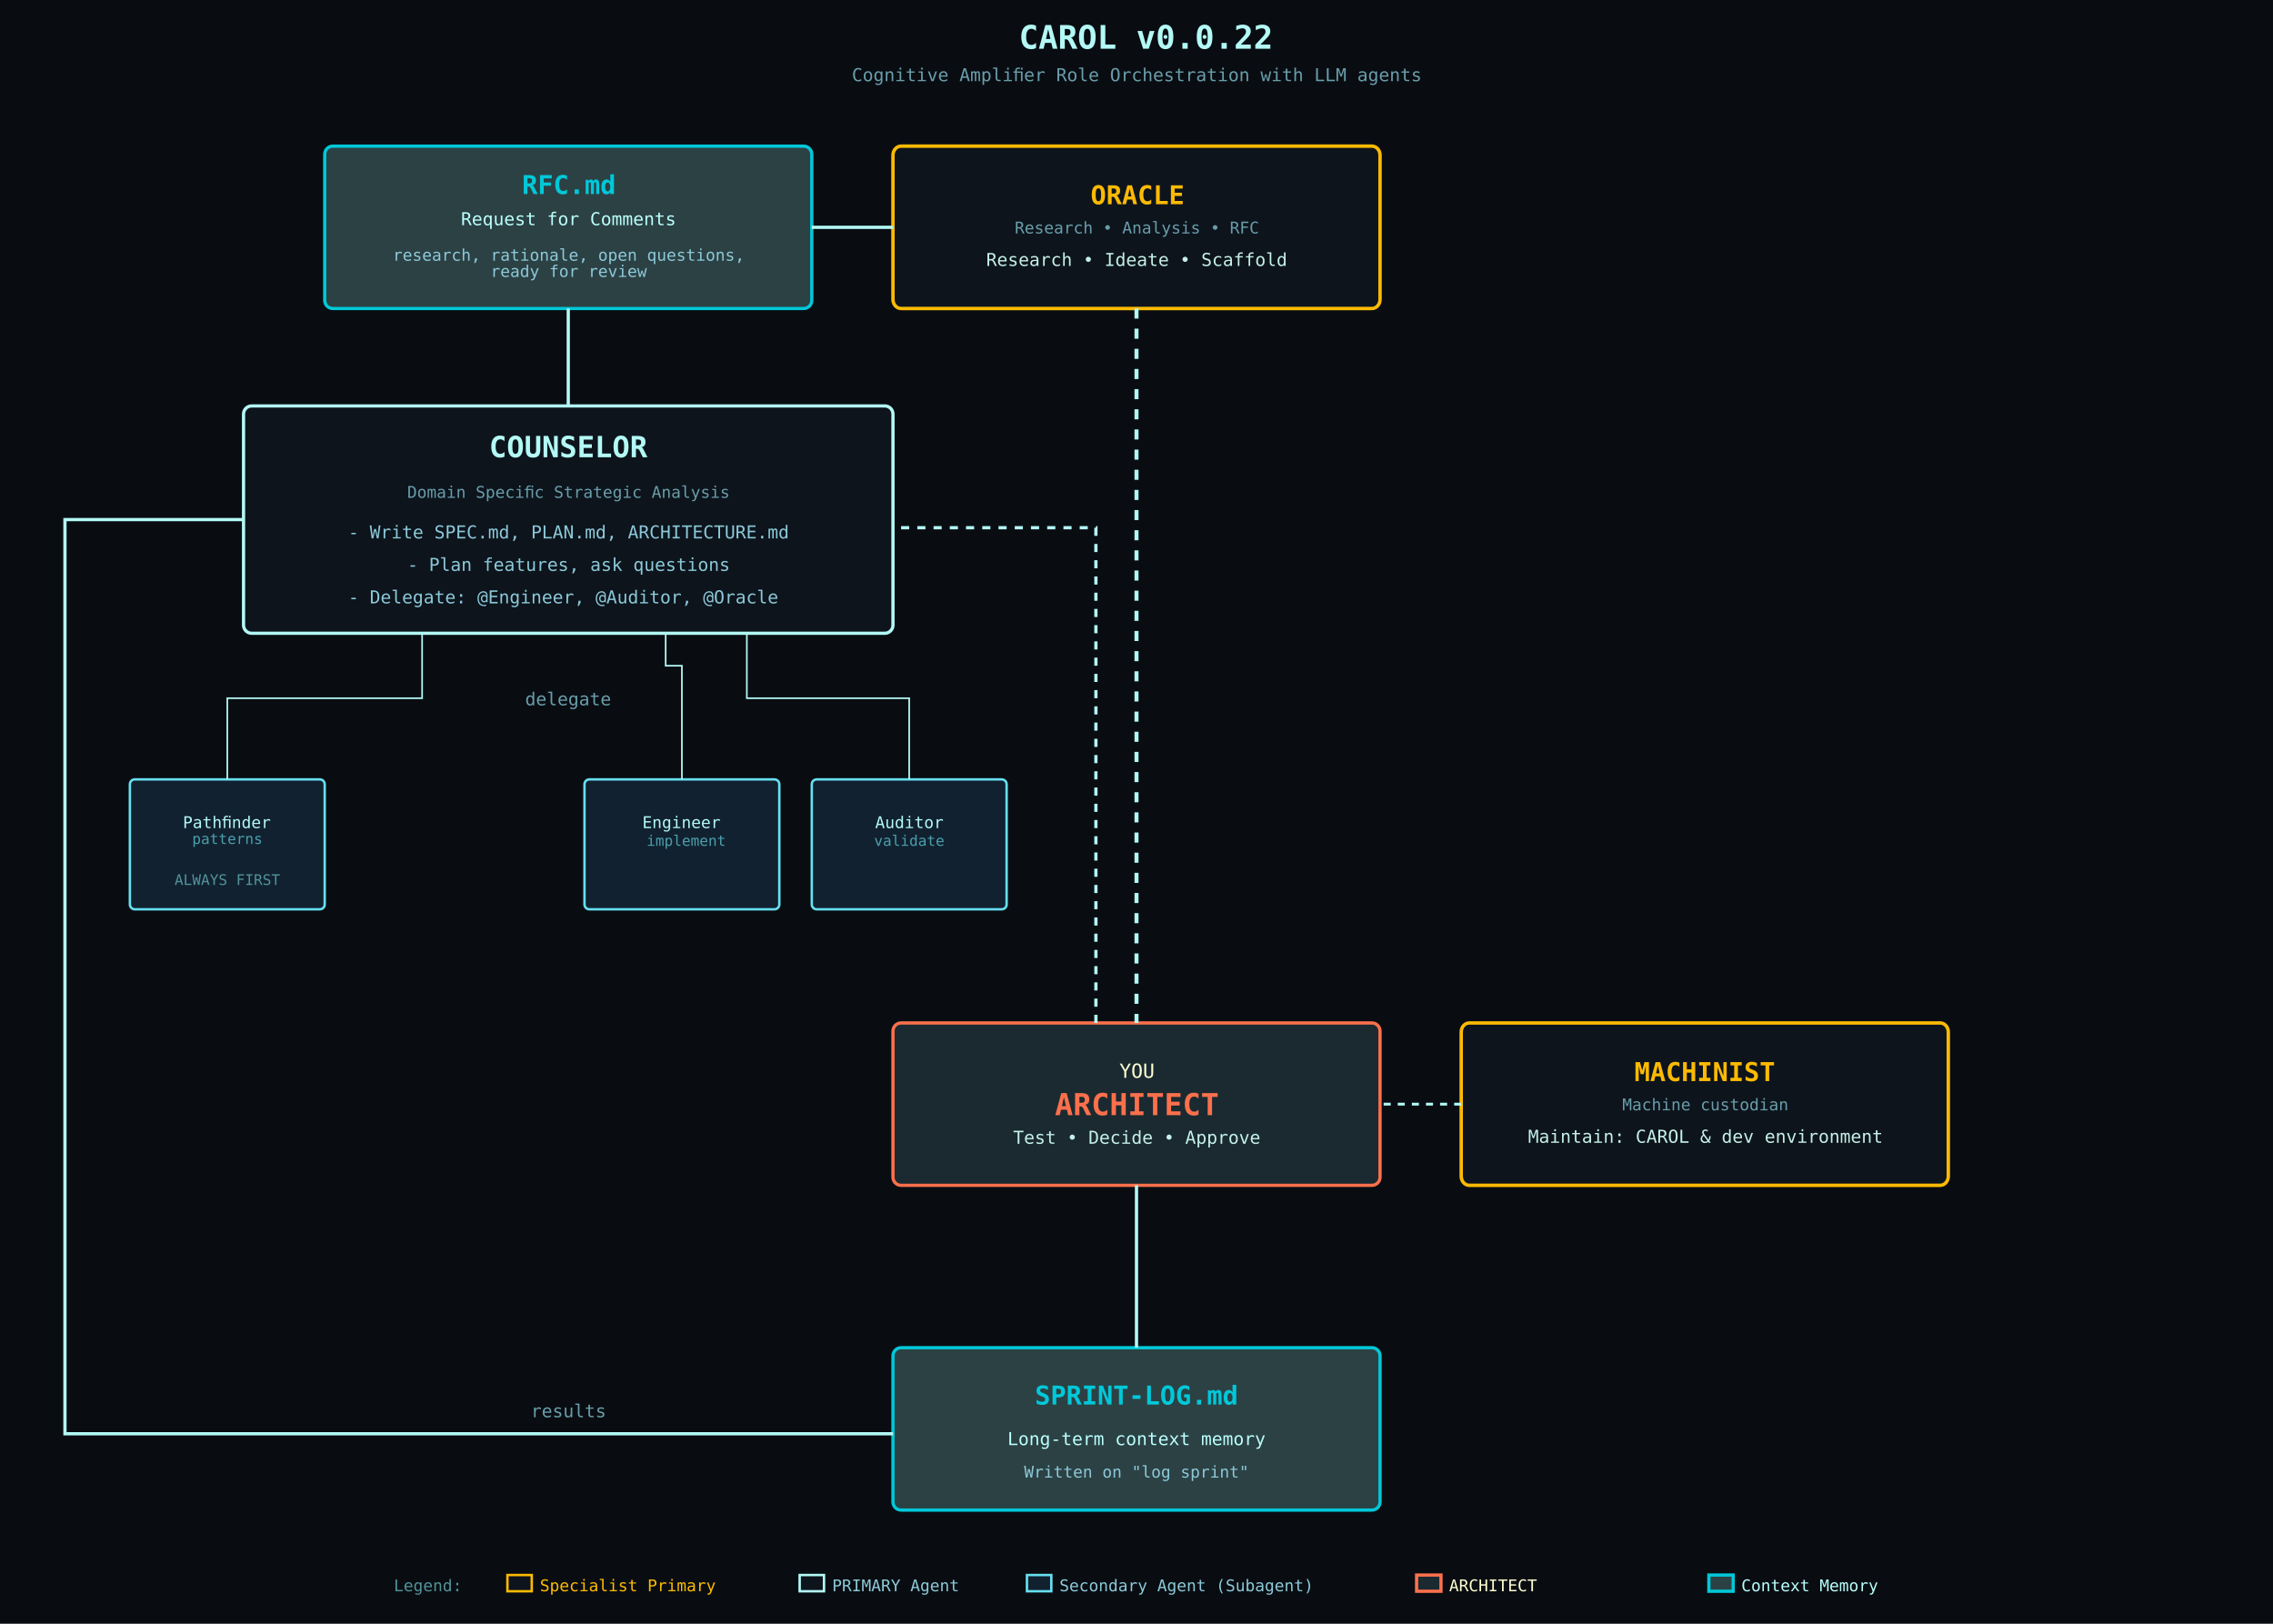
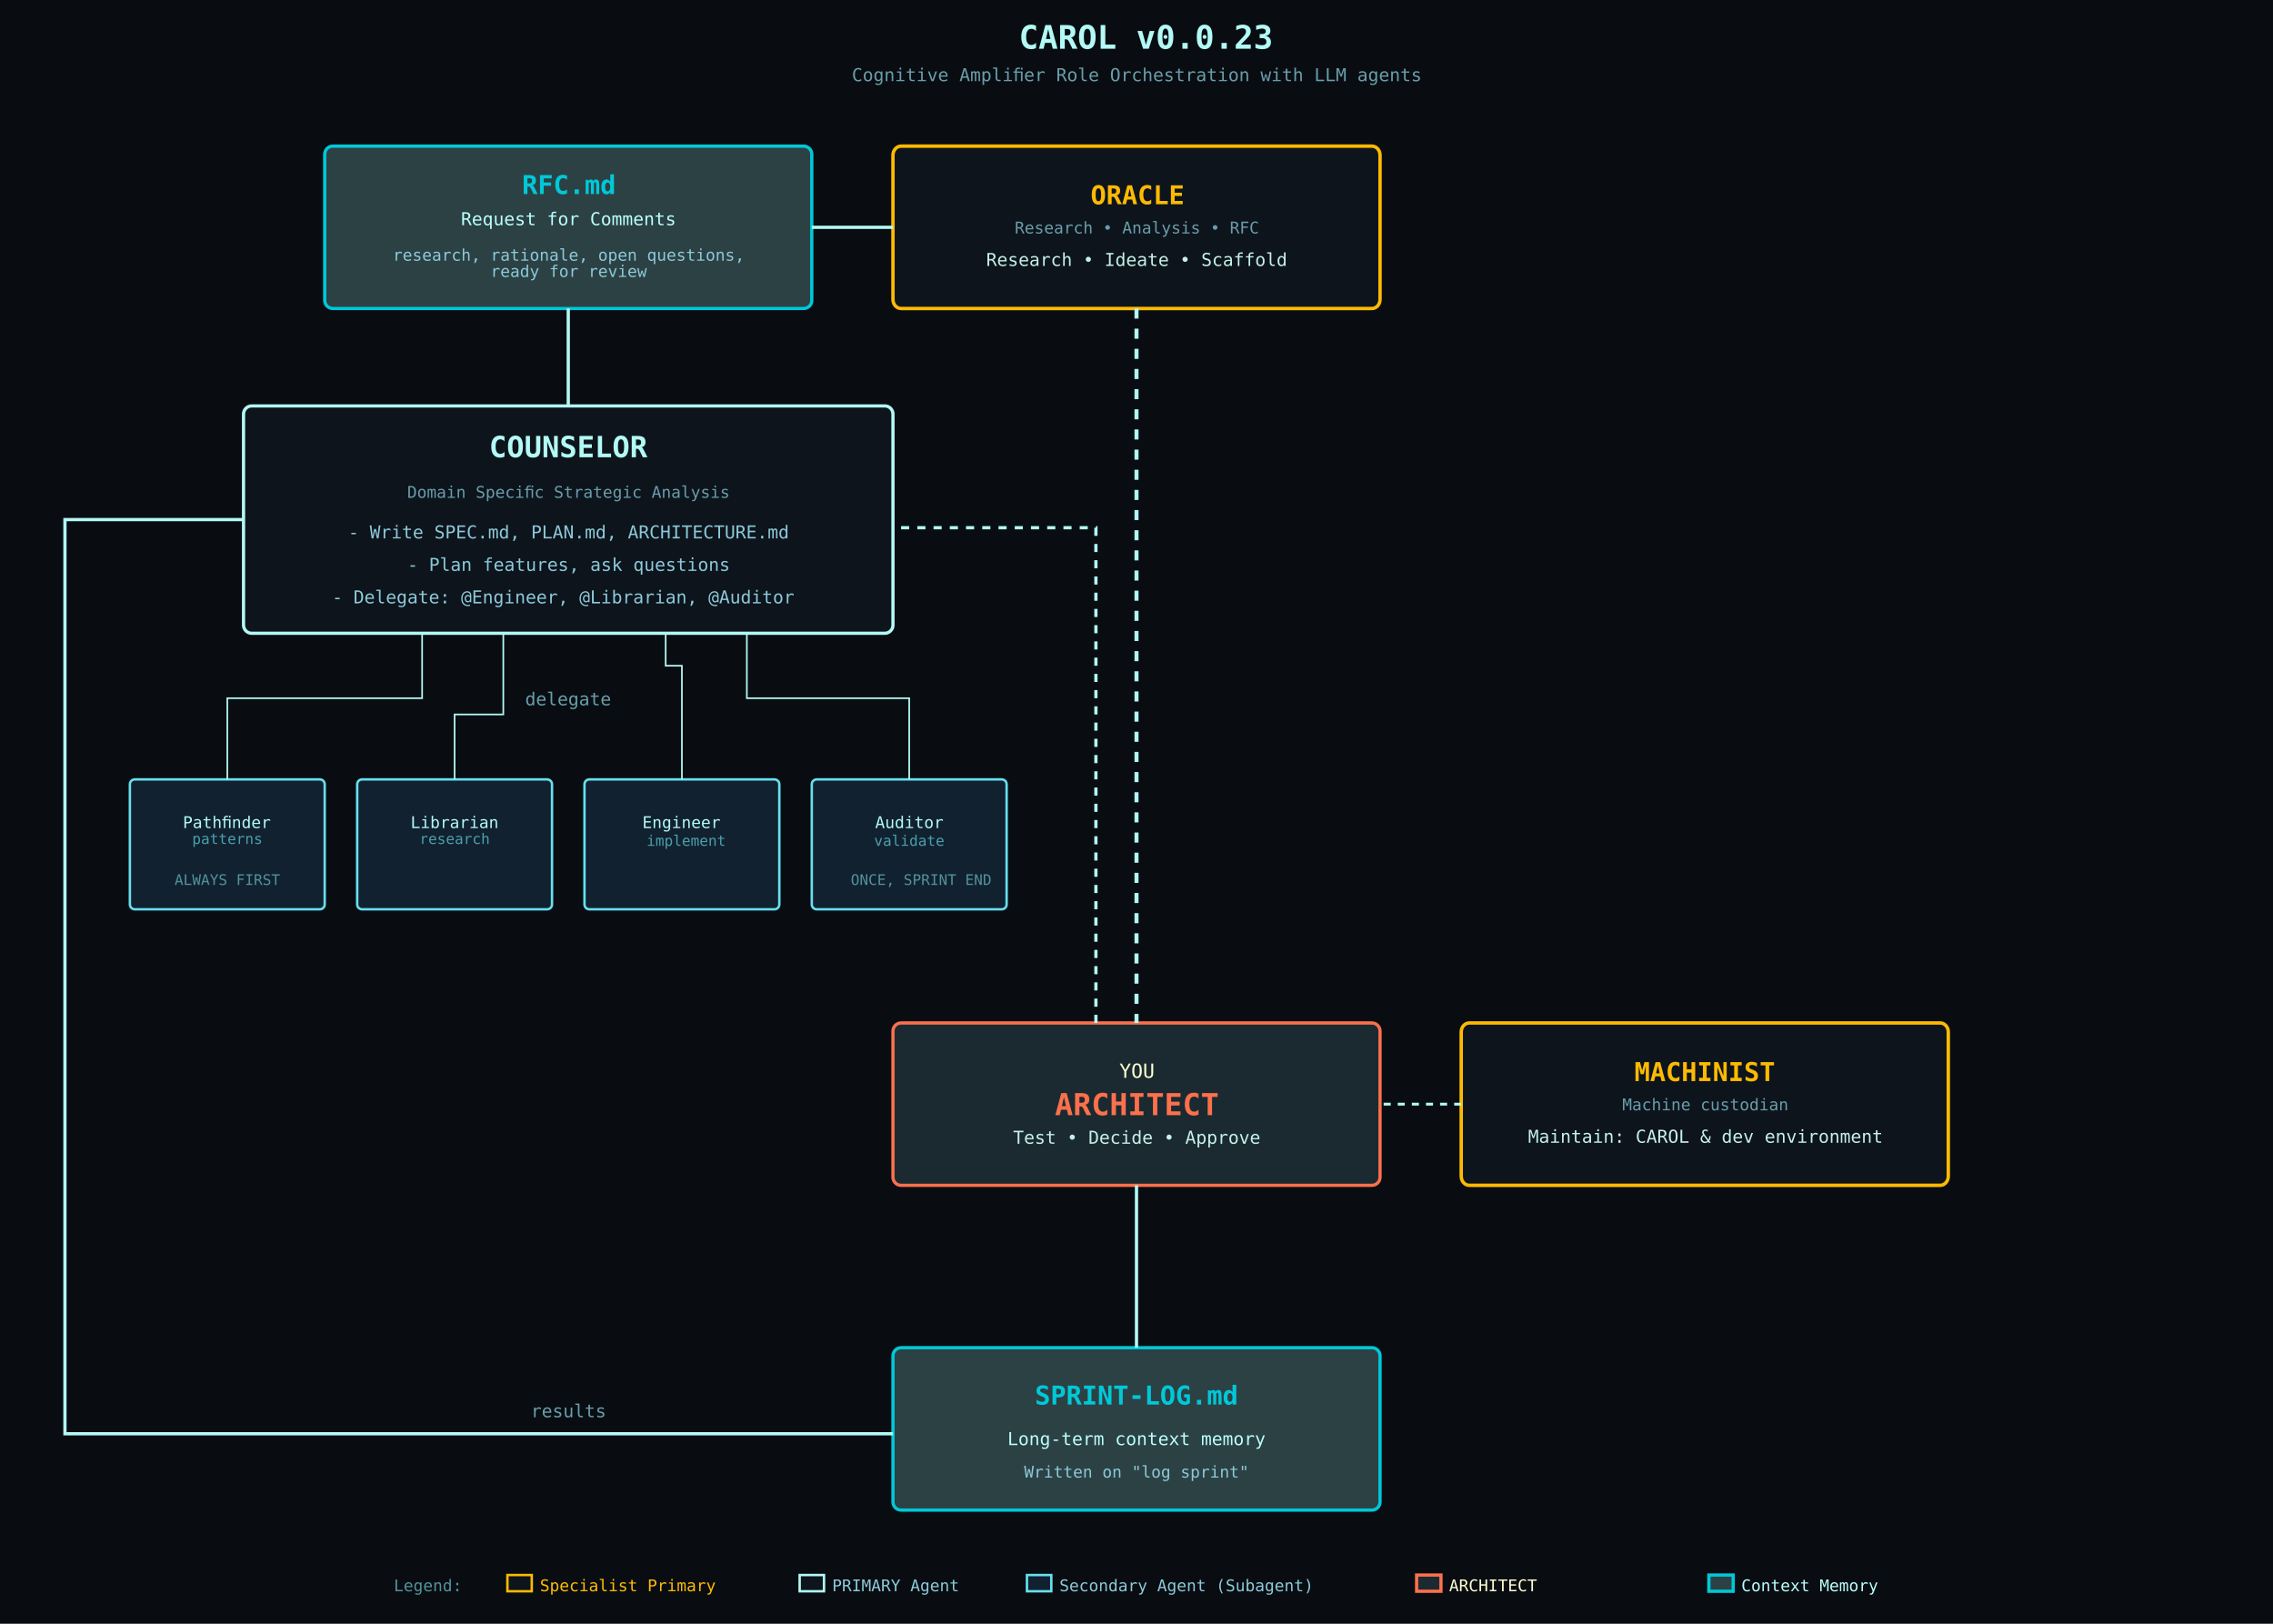
<svg xmlns="http://www.w3.org/2000/svg" width="1400px" height="1000px" version="1.1" xml:space="preserve" style="fill-rule:evenodd;clip-rule:evenodd;">
  <rect x="0" y="0" width="1400" height="1000" style="fill:#090d12;" />
-   <text x="627.554px" y="30px" style="font-family:'Menlo-Bold', 'Menlo', monospace;font-weight:700;font-size:20px;fill:#b3f9f5;">CAROL v0.0.22</text>
+   <text x="627.554px" y="30px" style="font-family:'Menlo-Bold', 'Menlo', monospace;font-weight:700;font-size:20px;fill:#b3f9f5;">CAROL v0.0.23</text>
  <text x="524.674px" y="50px" style="font-family:'Menlo-Regular', 'Menlo', monospace;font-size:11px;fill:#699daa;">Cognitive Ampliﬁer Role Orchestration with LLM agents</text>
  <g>
    <g>
      <path d="M850,95.556L850,184.444C850,187.511 847.76,190 845,190L555,190C552.24,190 550,187.511 550,184.444L550,95.556C550,92.489 552.24,90 555,90L845,90C847.76,90 850,92.489 850,95.556Z" style="fill:#0d141c;stroke:#fcba03;stroke-width:2.11px;" />
      <g>
        <text x="671.715px" y="125.793px" style="font-family:'Menlo-Bold', 'Menlo', monospace;font-weight:700;font-size:16px;fill:#fcba03;">ORACLE</text>
        <text x="625.000px" y="143.793px" style="font-family:'Menlo-Regular', 'Menlo', monospace;font-size:10px;fill:#699daa;">Research • Analysis • RFC</text>
        <text x="607.413px" y="163.793px" style="font-family:'Menlo-Regular', 'Menlo', monospace;font-size:11px;fill:#c5f0e9;">Research • Ideate • Scaffold</text>
      </g>
    </g>
  </g>
  <g>
    <g>
      <path d="M1200,635.556L1200,724.444C1200,727.511 1197.76,730 1195,730L905,730C902.24,730 900,727.511 900,724.444L900,635.556C900,632.489 902.24,630 905,630L1195,630C1197.76,630 1200,632.489 1200,635.556Z" style="fill:#0d141c;stroke:#fcba03;stroke-width:2.11px;" />
      <g>
        <g transform="matrix(16,0,0,16,1093.363,665.793)">
                </g>
        <text x="1006.668px" y="665.793px" style="font-family:'Menlo-Bold', 'Menlo', monospace;font-weight:700;font-size:16px;fill:#fcba03;">MACHINIST</text>
        <g transform="matrix(10,0,0,10,1101.531,683.793)">
                </g>
        <text x="999.182px" y="683.793px" style="font-family:'Menlo-Regular', 'Menlo', monospace;font-size:10px;fill:#699daa;">Machine custodian</text>
        <g transform="matrix(11,0,0,11,1159.715,703.793)">
                </g>
        <text x="941.171px" y="703.793px" style="font-family:'Menlo-Regular', 'Menlo', monospace;font-size:11px;fill:#c5f0e9;">Maintain: CAROL &amp; dev environment</text>
      </g>
    </g>
  </g>
  <g>
    <path d="M550,255L550,385C550,387.76 547.76,390 545,390L155,390C152.24,390 150,387.76 150,385L150,255C150,252.24 152.24,250 155,250L545,250C547.76,250 550,252.24 550,255Z" style="fill:#0d141c;stroke:#b3f9f5;stroke-width:2px;" />
  </g>
  <g>
    <g>
      <text x="301.234px" y="281.602px" style="font-family:'Menlo-Bold', 'Menlo', monospace;font-weight:700;font-size:18px;fill:#b3f9f5;">COUNSELOR</text>
      <text x="250.823px" y="306.602px" style="font-family:'Menlo-Regular', 'Menlo', monospace;font-size:10px;fill:#699daa;">Domain Speciﬁc Strategic Analysis</text>
      <text x="214.477px" y="331.602px" style="font-family:'Menlo-Regular', 'Menlo', monospace;font-size:11px;fill:#8cc9d9;">- Write SPEC.md, PLAN.md, ARCHITECTURE.md</text>
      <text x="250.933px" y="351.602px" style="font-family:'Menlo-Regular', 'Menlo', monospace;font-size:11px;fill:#8cc9d9;">- Plan features, ask questions</text>
-       <text x="214.477px" y="371.602px" style="font-family:'Menlo-Regular', 'Menlo', monospace;font-size:11px;fill:#8cc9d9;">- Delegate: @Engineer, @Auditor, @Oracle</text>
+       <text x="204.477px" y="371.602px" style="font-family:'Menlo-Regular', 'Menlo', monospace;font-size:11px;fill:#8cc9d9;">- Delegate: @Engineer, @Librarian, @Auditor</text>
    </g>
  </g>
  <g>
    <path d="M200,483L200,557C200,558.656 198.656,560 197,560L83,560C81.344,560 80,558.656 80,557L80,483C80,481.344 81.344,480 83,480L197,480C198.656,480 200,481.344 200,483Z" style="fill:#112130;stroke:#67dfef;stroke-width:1.5px;" />
+     <path d="M340,483L340,557C340,558.656 338.656,560 337,560L223,560C221.344,560 220,558.656 220,557L220,483C220,481.344 221.344,480 223,480L337,480C338.656,480 340,481.344 340,483Z" style="fill:#112130;stroke:#67dfef;stroke-width:1.5px;" />
    <path d="M480,483L480,557C480,558.656 478.656,560 477,560L363,560C361.344,560 360,558.656 360,557L360,483C360,481.344 361.344,480 363,480L477,480C478.656,480 480,481.344 480,483Z" style="fill:#112130;stroke:#67dfef;stroke-width:1.5px;" />
    <path d="M620,483L620,557C620,558.656 618.656,560 617,560L503,560C501.344,560 500,558.656 500,557L500,483C500,481.344 501.344,480 503,480L617,480C618.656,480 620,481.344 620,483Z" style="fill:#112130;stroke:#67dfef;stroke-width:1.5px;" />
  </g>
  <g>
    <text x="112.617px" y="510px" style="font-family:'Menlo-Regular', 'Menlo', monospace;font-size:10px;fill:#b3f9f5;">Pathﬁnder</text>
    <text x="118.355px" y="519.758px" style="font-family:'Menlo-Regular', 'Menlo', monospace;font-size:9px;fill:#4a9fab;">patterns</text>
    <text x="107.511px" y="545px" style="font-family:'Menlo-Regular', 'Menlo', monospace;font-size:9px;fill:#519299;">ALWAYS FIRST</text>
+     <text x="252.900px" y="510px" style="font-family:'Menlo-Regular', 'Menlo', monospace;font-size:10px;fill:#b3f9f5;">Librarian</text>
+     <text x="258.350px" y="519.758px" style="font-family:'Menlo-Regular', 'Menlo', monospace;font-size:9px;fill:#4a9fab;">research</text>
    <text x="395.627px" y="510px" style="font-family:'Menlo-Regular', 'Menlo', monospace;font-size:10px;fill:#b3f9f5;">Engineer</text>
    <text x="398.278px" y="520.903px" style="font-family:'Menlo-Regular', 'Menlo', monospace;font-size:9px;fill:#4a9fab;">implement</text>
    <text x="539.028px" y="510px" style="font-family:'Menlo-Regular', 'Menlo', monospace;font-size:10px;fill:#b3f9f5;">Auditor</text>
    <text x="538.355px" y="520.903px" style="font-family:'Menlo-Regular', 'Menlo', monospace;font-size:9px;fill:#4a9fab;">validate</text>
+     <text x="524.011px" y="545px" style="font-family:'Menlo-Regular', 'Menlo', monospace;font-size:9px;fill:#519299;">ONCE, SPRINT END</text>
  </g>
  <g>
    <g>
      <path d="M850,835L850,925C850,927.76 847.76,930 845,930L555,930C552.24,930 550,927.76 550,925L550,835C550,832.24 552.24,830 555,830L845,830C847.76,830 850,832.24 850,835Z" style="fill:#2c4144;stroke:#00c8d8;stroke-width:2px;" />
      <g>
        <text x="637.387px" y="865px" style="font-family:'Menlo-Bold', 'Menlo', monospace;font-weight:700;font-size:16px;fill:#00c8d8;">SPRINT-LOG.md</text>
        <text x="620.529px" y="890px" style="font-family:'Menlo-Regular', 'Menlo', monospace;font-size:11px;fill:#bafffd;">Long-term context memory</text>
        <text x="630.764px" y="910px" style="font-family:'Menlo-Regular', 'Menlo', monospace;font-size:10px;fill:#8cc9d9;">Written on "log sprint"</text>
      </g>
    </g>
    <g>
      <path d="M500,95L500,185C500,187.76 497.76,190 495,190L205,190C202.24,190 200,187.76 200,185L200,95C200,92.24 202.24,90 205,90L495,90C497.76,90 500,92.24 500,95Z" style="fill:#2c4144;stroke:#00c8d8;stroke-width:2px;" />
      <g>
        <text x="321.531px" y="119.497px" style="font-family:'Menlo-Bold', 'Menlo', monospace;font-weight:700;font-size:16px;fill:#00c8d8;">RFC.md</text>
        <text x="283.936px" y="138.71px" style="font-family:'Menlo-Regular', 'Menlo', monospace;font-size:11px;fill:#bafffd;">Request for Comments</text>
        <g>
          <text x="241.917px" y="160.579px" style="font-family:'Menlo-Regular', 'Menlo', monospace;font-size:10px;fill:#8cc9d9;">research, rationale, open questions,</text>
          <text x="302.122px" y="170.579px" style="font-family:'Menlo-Regular', 'Menlo', monospace;font-size:10px;fill:#8cc9d9;">ready for review</text>
        </g>
      </g>
    </g>
  </g>
  <g>
    <path d="M850,635L850,725C850,727.76 847.76,730 845,730L555,730C552.24,730 550,727.76 550,725L550,635C550,632.24 552.24,630 555,630L845,630C847.76,630 850,632.24 850,635Z" style="fill:#1b2a31;stroke:#fc704c;stroke-width:2px;" />
  </g>
  <g>
    <g>
      <text x="649.699px" y="686.793px" style="font-family:'Menlo-Bold', 'Menlo', monospace;font-weight:700;font-size:18.662px;fill:#fc704c;">ARCHITECT</text>
      <text x="689.488px" y="663.779px" style="font-family:'Menlo-Regular', 'Menlo', monospace;font-size:12px;fill:#feffd2;">YOU</text>
      <text x="624.018px" y="704.408px" style="font-family:'Menlo-Regular', 'Menlo', monospace;font-size:11px;fill:#c5f0e9;">Test • Decide • Approve</text>
    </g>
  </g>
  <g>
    <path d="M260,390L260,430L140,430L140,480" style="fill:none;stroke:#b3f9f5;stroke-width:1px;" />
+     <path d="M310,390L310,440L280,440L280,480" style="fill:none;stroke:#b3f9f5;stroke-width:1px;" />
    <path d="M410,390L410,410L420,410L420,480" style="fill:none;stroke:#b3f9f5;stroke-width:1px;" />
    <path d="M460,390L460,430L560,430L560,480" style="fill:none;stroke:#b3f9f5;stroke-width:1px;" />
    <path d="M555,325L675,325L675,630" style="fill:none;stroke:#b3f9f5;stroke-width:2px;stroke-dasharray:5,5;" />
    <path d="M700,190L700,630" style="fill:none;stroke:#b3f9f5;stroke-width:2.48px;stroke-dasharray:6.206,6.206;" />
    <path d="M900,680L850,680" style="fill:none;stroke:#b3f9f5;stroke-width:1.74px;stroke-dasharray:4.344,4.344;" />
    <path d="M150,320L40,320L40,883L550,883" style="fill:none;stroke:#b3f9f5;stroke-width:2px;" />
    <path d="M350,190L350,250" style="fill:none;stroke:#b3f9f5;stroke-width:2px;" />
    <path d="M550,140L500,140" style="fill:none;stroke:#b3f9f5;stroke-width:2px;" />
    <path d="M700,730L700,830" style="fill:none;stroke:#b3f9f5;stroke-width:2px;" />
  </g>
  <g>
    <text x="323.445px" y="434.39px" style="font-family:'Menlo-Regular', 'Menlo', monospace;font-size:11px;fill:#699daa;">delegate</text>
    <text x="326.982px" y="872.844px" style="font-family:'Menlo-Regular', 'Menlo', monospace;font-size:11px;fill:#699daa;">results</text>
  </g>
  <g>
    <g>
      <text x="242.527px" y="980px" style="font-family:'Menlo-Regular', 'Menlo', monospace;font-size:10px;fill:#519299;">Legend:</text>
      <rect x="312.527" y="970" width="15" height="10" style="fill:#0d141c;stroke:#fcba03;stroke-width:1.5px;" />
      <text x="332.527px" y="980px" style="font-family:'Menlo-Regular', 'Menlo', monospace;font-size:10px;fill:#fcba03;">Specialist Primary</text>
      <rect x="492.527" y="970" width="15" height="10" style="fill:#0d141c;stroke:#b3f9f5;stroke-width:1.5px;" />
      <text x="512.527px" y="980px" style="font-family:'Menlo-Regular', 'Menlo', monospace;font-size:10px;fill:#8cc9d9;">PRIMARY Agent</text>
      <rect x="632.527" y="970" width="15" height="10" style="fill:#112130;stroke:#67dfef;stroke-width:1.5px;" />
      <text x="652.527px" y="980px" style="font-family:'Menlo-Regular', 'Menlo', monospace;font-size:10px;fill:#8cc9d9;">Secondary Agent (Subagent)</text>
      <rect x="872.527" y="970" width="15" height="10" style="fill:#1b2a31;stroke:#fc704c;stroke-width:2px;" />
      <text x="892.527px" y="980px" style="font-family:'Menlo-Regular', 'Menlo', monospace;font-size:10px;fill:#feffd2;">ARCHITECT</text>
      <rect x="1052.527" y="970" width="15" height="10" style="fill:#2c4144;stroke:#00c8d8;stroke-width:2px;" />
      <text x="1072.527px" y="980px" style="font-family:'Menlo-Regular', 'Menlo', monospace;font-size:10px;fill:#bafffd;">Context Memory</text>
    </g>
  </g>
</svg>
